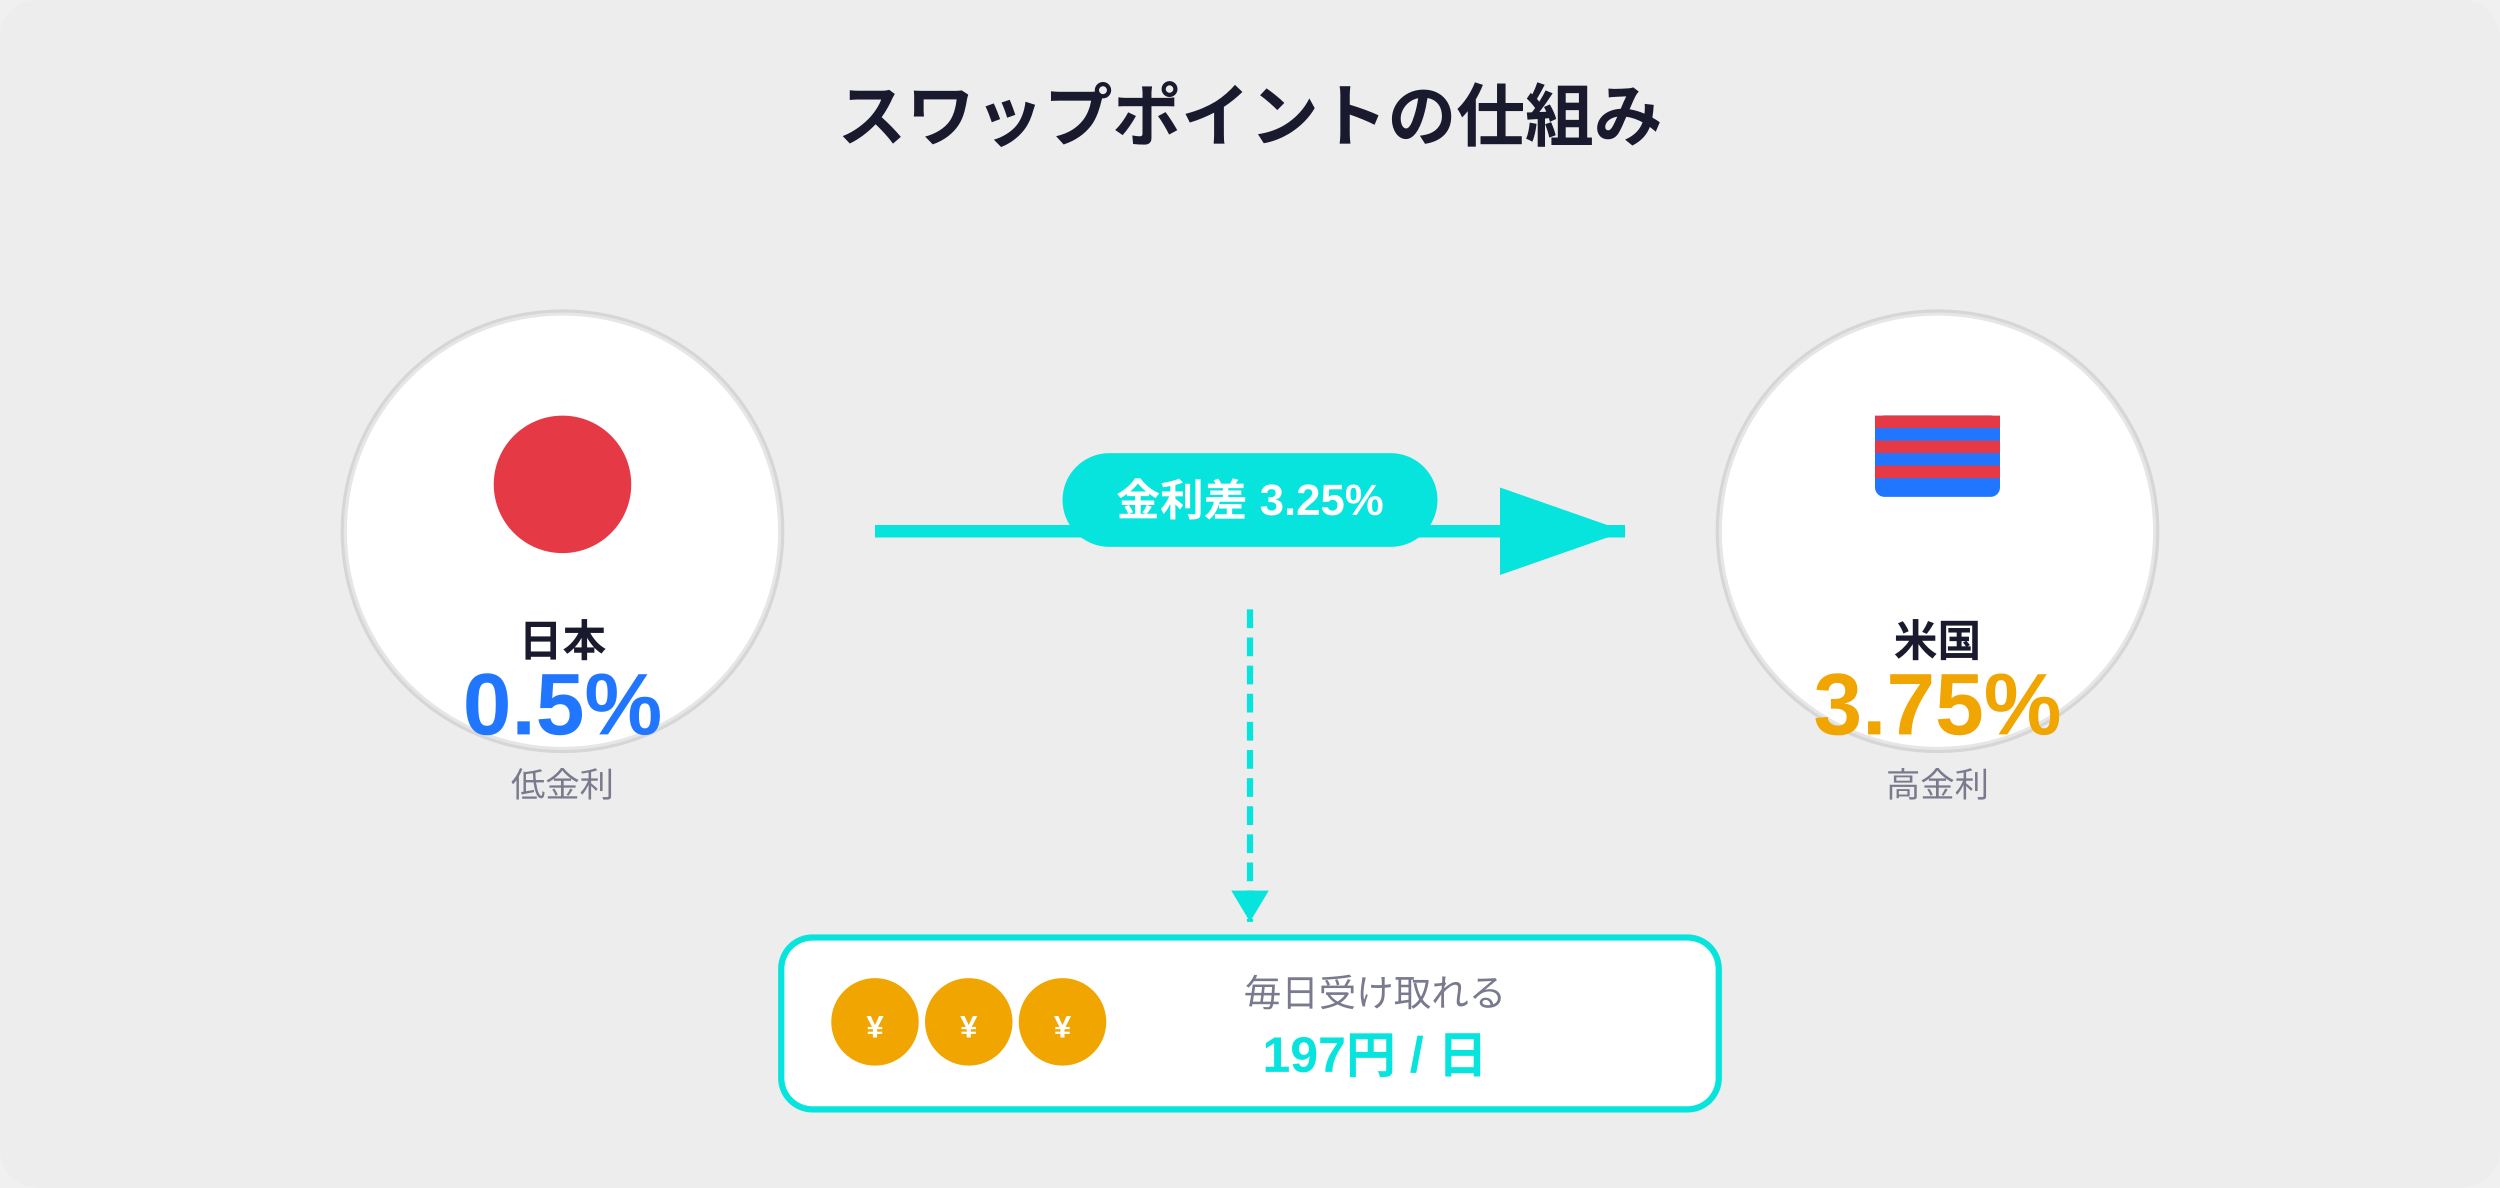
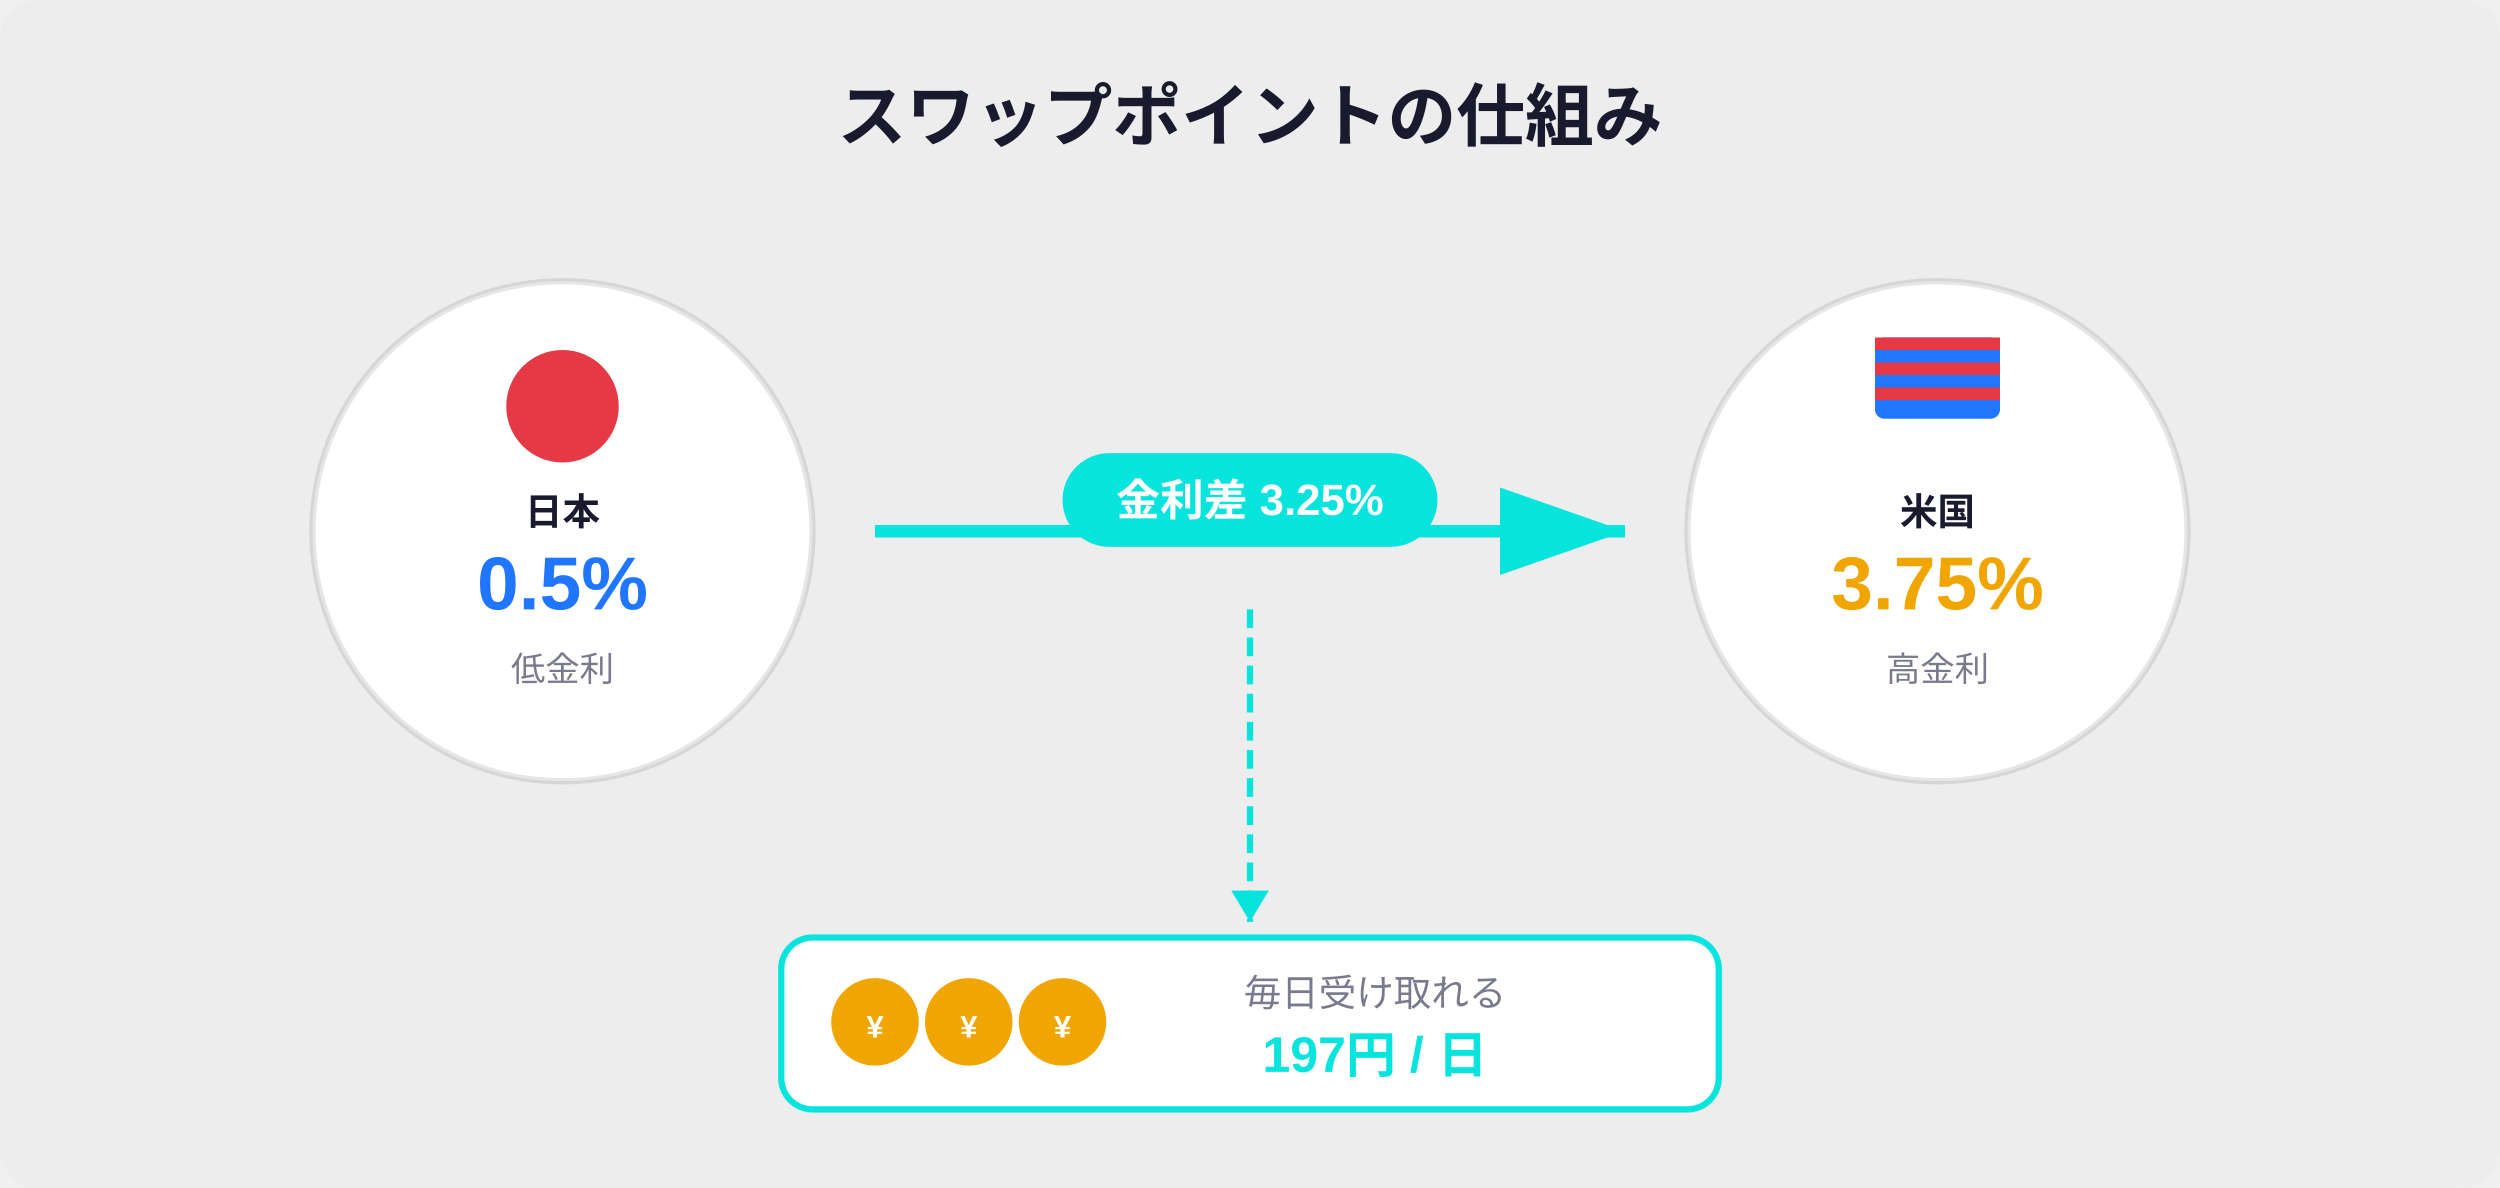
<svg xmlns="http://www.w3.org/2000/svg" viewBox="0 0 800 380" font-family="'Helvetica Neue', Arial, sans-serif">
  <rect width="800" height="380" fill="#ededed" rx="12" />
  <text x="400" y="45" text-anchor="middle" font-size="22" font-weight="700" fill="#1a1a2e">スワップポイントの仕組み</text>
-   <circle cx="180" cy="170" r="70" fill="#fff" stroke="rgba(0,0,0,0.1)" stroke-width="2" />
-   <circle cx="180" cy="155" r="22" fill="#e63946" />
-   <text x="180" y="210" text-anchor="middle" font-size="14" font-weight="600" fill="#1a1a2e">日本</text>
-   <text x="180" y="235" text-anchor="middle" font-size="28" font-weight="700" fill="#2176ff">0.5%</text>
-   <text x="180" y="255" text-anchor="middle" font-size="11" fill="#7a7a8e">低金利</text>
-   <circle cx="620" cy="170" r="70" fill="#fff" stroke="rgba(0,0,0,0.1)" stroke-width="2" />
-   <rect x="600" y="133" width="40" height="26" rx="3" fill="#2176ff" />
-   <rect x="600" y="133" width="40" height="4" fill="#e63946" />
-   <rect x="600" y="141" width="40" height="4" fill="#e63946" />
-   <rect x="600" y="149" width="40" height="4" fill="#e63946" />
-   <text x="620" y="210" text-anchor="middle" font-size="14" font-weight="600" fill="#1a1a2e">米国</text>
-   <text x="620" y="235" text-anchor="middle" font-size="28" font-weight="700" fill="#f0a500">3.75%</text>
-   <text x="620" y="255" text-anchor="middle" font-size="11" fill="#7a7a8e">高金利</text>
+   <circle cx="180" cy="170" r="80" fill="#fff" stroke="rgba(0,0,0,0.1)" stroke-width="2" />
+   <circle cx="180" cy="130" r="18" fill="#e63946" />
+   <text x="180" y="168" text-anchor="middle" font-size="12" font-weight="600" fill="#1a1a2e">日本</text>
+   <text x="180" y="195" text-anchor="middle" font-size="24" font-weight="700" fill="#2176ff">0.5%</text>
+   <text x="180" y="218" text-anchor="middle" font-size="11" fill="#7a7a8e">低金利</text>
+   <circle cx="620" cy="170" r="80" fill="#fff" stroke="rgba(0,0,0,0.1)" stroke-width="2" />
+   <rect x="600" y="108" width="40" height="26" rx="3" fill="#2176ff" />
+   <rect x="600" y="108" width="40" height="4" fill="#e63946" />
+   <rect x="600" y="116" width="40" height="4" fill="#e63946" />
+   <rect x="600" y="124" width="40" height="4" fill="#e63946" />
+   <text x="620" y="168" text-anchor="middle" font-size="12" font-weight="600" fill="#1a1a2e">米国</text>
+   <text x="620" y="195" text-anchor="middle" font-size="24" font-weight="700" fill="#f0a500">3.75%</text>
+   <text x="620" y="218" text-anchor="middle" font-size="11" fill="#7a7a8e">高金利</text>
  <defs>
    <marker id="arr1" markerWidth="10" markerHeight="7" refX="10" refY="3.5" orient="auto">
      <polygon points="0 0, 10 3.5, 0 7" fill="#07e4dd" />
    </marker>
  </defs>
  <line x1="280" y1="170" x2="520" y2="170" stroke="#07e4dd" stroke-width="4" marker-end="url(#arr1)" />
  <rect x="340" y="145" width="120" height="30" rx="15" fill="#07e4dd" />
  <text x="400" y="165" text-anchor="middle" font-size="14" font-weight="700" fill="#fff">金利差 3.25%</text>
  <rect x="250" y="300" width="300" height="55" rx="10" fill="#fff" stroke="#07e4dd" stroke-width="2" />
  <circle cx="280" cy="327" r="14" fill="#f0a500" />
  <text x="280" y="332" text-anchor="middle" font-size="10" font-weight="700" fill="#fff">¥</text>
  <circle cx="310" cy="327" r="14" fill="#f0a500" />
  <text x="310" y="332" text-anchor="middle" font-size="10" font-weight="700" fill="#fff">¥</text>
  <circle cx="340" cy="327" r="14" fill="#f0a500" />
  <text x="340" y="332" text-anchor="middle" font-size="10" font-weight="700" fill="#fff">¥</text>
  <text x="440" y="322" text-anchor="middle" font-size="12" fill="#7a7a8e">毎日受け取れる</text>
  <text x="440" y="343" text-anchor="middle" font-size="16" font-weight="700" fill="#07e4dd">197円 / 日</text>
  <line x1="400" y1="195" x2="400" y2="295" stroke="#07e4dd" stroke-width="2" stroke-dasharray="6,3" />
  <polygon points="400,295 394,285 406,285" fill="#07e4dd" />
</svg>
